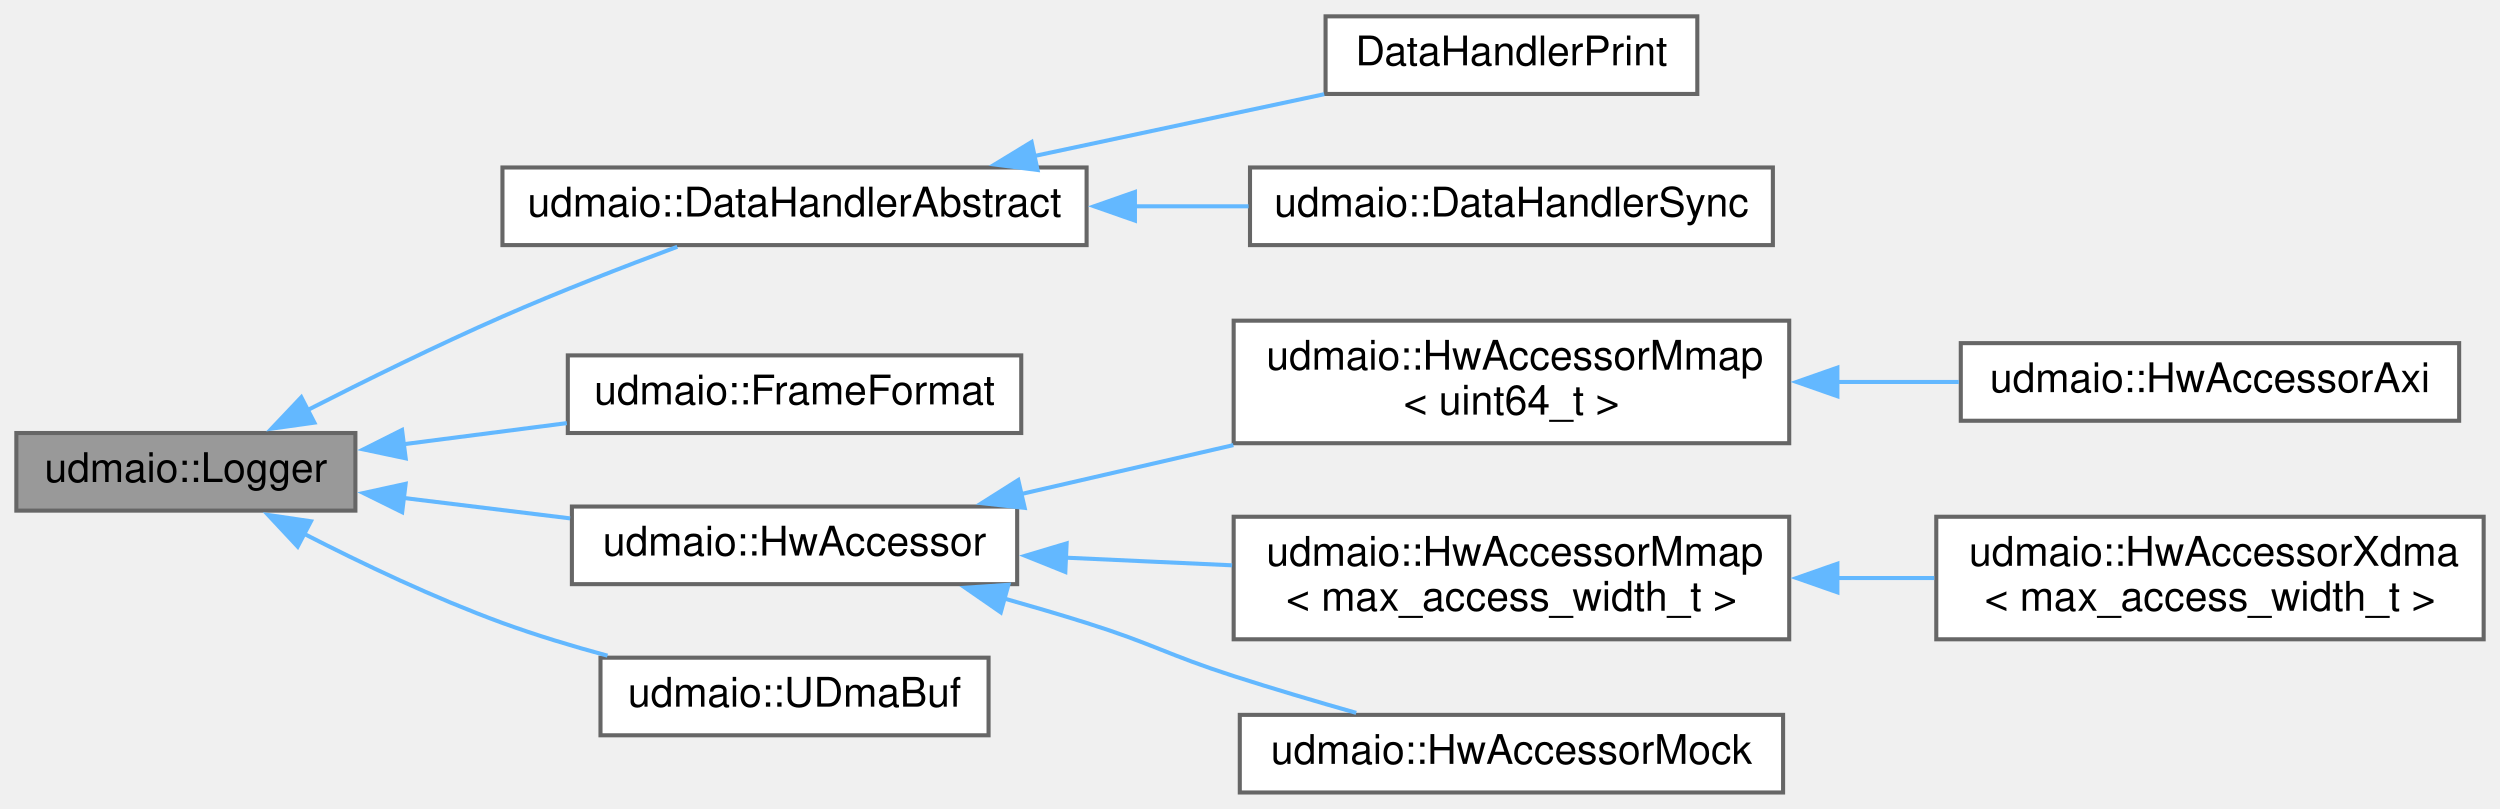
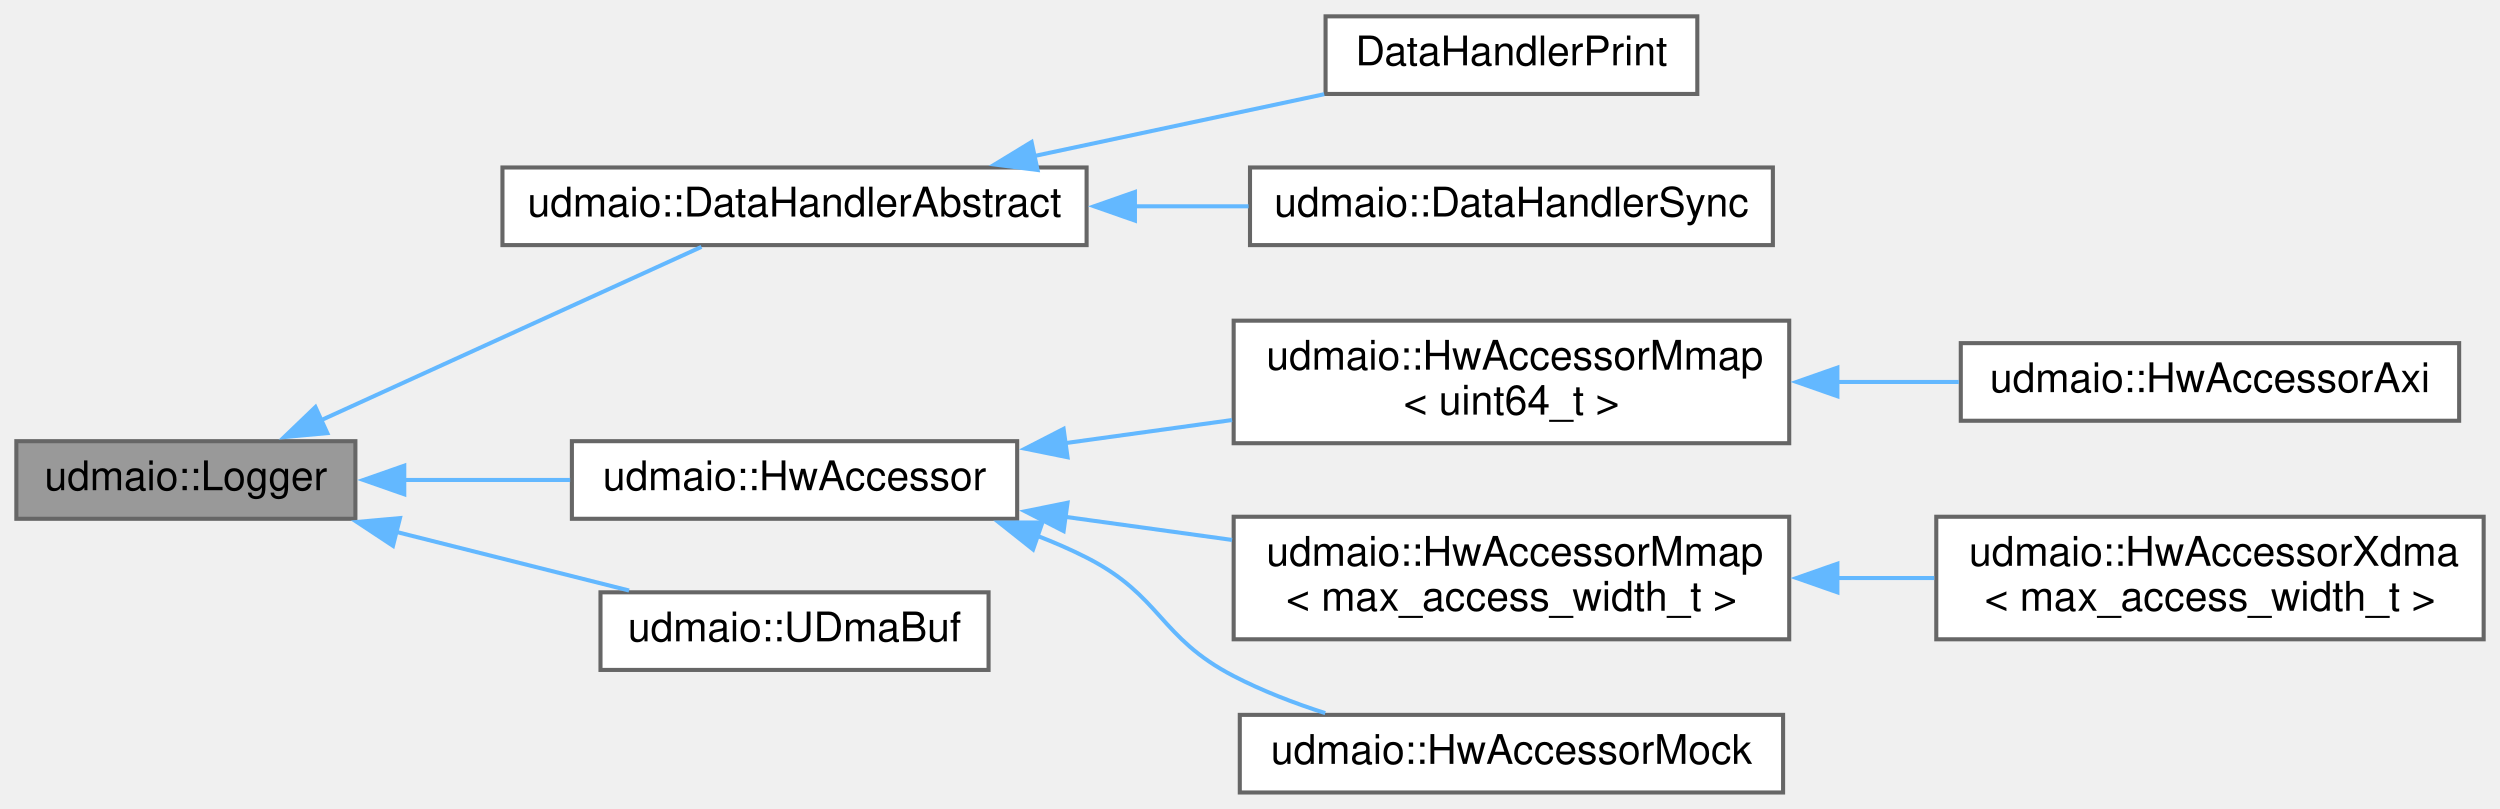
<svg xmlns="http://www.w3.org/2000/svg" xmlns:xlink="http://www.w3.org/1999/xlink" width="612pt" height="198pt" viewBox="0.00 0.00 612.00 198.00">
  <g id="graph0" class="graph" transform="scale(1 1) rotate(0) translate(4 194)">
    <g id="node1" class="node">
      <g id="a_node1">
        <a xlink:title=" ">
-           <polygon fill="#999999" stroke="#666666" points="83,-88 0,-88 0,-69 83,-69 83,-88" />
-           <text text-anchor="middle" x="41.5" y="-76" font-family="Helvetica,sans-Serif" font-size="10.00">udmaio::Logger</text>
+           <polygon fill="#999999" stroke="#666666" points="83,-86 0,-86 0,-67 83,-67 83,-86" />
+           <text text-anchor="middle" x="41.5" y="-74" font-family="Helvetica,sans-Serif" font-size="10.00">udmaio::Logger</text>
        </a>
      </g>
    </g>
    <g id="node2" class="node">
      <g id="a_node2">
        <a xlink:href="classudmaio_1_1_data_handler_abstract.html" target="_top" xlink:title="Base class to implement a DMA data reception handler.">
          <polygon fill="white" stroke="#666666" points="262,-153 119,-153 119,-134 262,-134 262,-153" />
          <text text-anchor="middle" x="190.5" y="-141" font-family="Helvetica,sans-Serif" font-size="10.00">udmaio::DataHandlerAbstract</text>
        </a>
      </g>
    </g>
    <g id="edge1" class="edge">
-       <path fill="none" stroke="#63b8ff" d="M71.28,-93.61C85.49,-100.86 102.98,-109.47 119,-116.5 132.92,-122.61 148.7,-128.72 161.8,-133.59" />
-       <polygon fill="#63b8ff" stroke="#63b8ff" points="72.96,-90.54 62.47,-89.07 69.76,-96.76 72.96,-90.54" />
+       <path fill="none" stroke="#63b8ff" d="M74.35,-91.02C102.58,-103.88 143.04,-122.32 167.72,-133.57" />
+       <polygon fill="#63b8ff" stroke="#63b8ff" points="76.12,-87.98 65.57,-87.01 73.22,-94.35 76.12,-87.98" />
    </g>
    <g id="node5" class="node">
      <g id="a_node5">
-         <a xlink:href="classudmaio_1_1_frame_format.html" target="_top" xlink:title=" ">
-           <polygon fill="white" stroke="#666666" points="246,-107 135,-107 135,-88 246,-88 246,-107" />
-           <text text-anchor="middle" x="190.5" y="-95" font-family="Helvetica,sans-Serif" font-size="10.00">udmaio::FrameFormat</text>
+         <a xlink:href="classudmaio_1_1_hw_accessor.html" target="_top" xlink:title="Base class for hardware access.">
+           <polygon fill="white" stroke="#666666" points="245,-86 136,-86 136,-67 245,-67 245,-86" />
+           <text text-anchor="middle" x="190.5" y="-74" font-family="Helvetica,sans-Serif" font-size="10.00">udmaio::HwAccessor</text>
        </a>
      </g>
    </g>
    <g id="edge4" class="edge">
-       <path fill="none" stroke="#63b8ff" d="M94.59,-85.23C107.61,-86.92 121.61,-88.73 134.76,-90.42" />
-       <polygon fill="#63b8ff" stroke="#63b8ff" points="95.31,-81.8 84.95,-83.99 94.42,-88.74 95.31,-81.8" />
+       <path fill="none" stroke="#63b8ff" d="M94.77,-76.5C108.01,-76.5 122.26,-76.5 135.57,-76.5" />
+       <polygon fill="#63b8ff" stroke="#63b8ff" points="94.96,-73 84.96,-76.5 94.96,-80 94.96,-73" />
    </g>
-     <g id="node6" class="node">
-       <g id="a_node6">
-         <a xlink:href="classudmaio_1_1_hw_accessor.html" target="_top" xlink:title="Base class for hardware access.">
-           <polygon fill="white" stroke="#666666" points="245,-70 136,-70 136,-51 245,-51 245,-70" />
-           <text text-anchor="middle" x="190.5" y="-58" font-family="Helvetica,sans-Serif" font-size="10.00">udmaio::HwAccessor</text>
+     <g id="node11" class="node">
+       <g id="a_node11">
+         <a xlink:href="classudmaio_1_1_u_dma_buf.html" target="_top" xlink:title="DMA data buffer accessed over AXI/UIO, implemented w/ udmabuf (see https://github....">
+           <polygon fill="white" stroke="#666666" points="238,-49 143,-49 143,-30 238,-30 238,-49" />
+           <text text-anchor="middle" x="190.5" y="-37" font-family="Helvetica,sans-Serif" font-size="10.00">udmaio::UDmaBuf</text>
        </a>
      </g>
    </g>
-     <g id="edge5" class="edge">
-       <path fill="none" stroke="#63b8ff" d="M94.77,-72.1C108.01,-70.48 122.26,-68.73 135.57,-67.1" />
-       <polygon fill="#63b8ff" stroke="#63b8ff" points="94.45,-68.61 84.95,-73.3 95.3,-75.56 94.45,-68.61" />
-     </g>
-     <g id="node12" class="node">
-       <g id="a_node12">
-         <a xlink:href="classudmaio_1_1_u_dma_buf.html" target="_top" xlink:title="DMA data buffer accessed over AXI/UIO, implemented w/ udmabuf (see https://github....">
-           <polygon fill="white" stroke="#666666" points="238,-33 143,-33 143,-14 238,-14 238,-33" />
-           <text text-anchor="middle" x="190.5" y="-21" font-family="Helvetica,sans-Serif" font-size="10.00">udmaio::UDmaBuf</text>
-         </a>
-       </g>
-     </g>
-     <g id="edge11" class="edge">
-       <path fill="none" stroke="#63b8ff" d="M70.42,-63.33C84.66,-56.02 102.44,-47.55 119,-41.5 127.19,-38.51 136.08,-35.82 144.71,-33.49" />
-       <polygon fill="#63b8ff" stroke="#63b8ff" points="68.87,-60.19 61.64,-67.93 72.12,-66.39 68.87,-60.19" />
+     <g id="edge10" class="edge">
+       <path fill="none" stroke="#63b8ff" d="M92.88,-63.82C111.55,-59.12 132.44,-53.86 150,-49.44" />
+       <polygon fill="#63b8ff" stroke="#63b8ff" points="92.2,-60.38 83.36,-66.22 93.91,-67.17 92.2,-60.38" />
    </g>
    <g id="node3" class="node">
      <g id="a_node3">
        <a xlink:href="class_data_handler_print.html" target="_top" xlink:title="DataHandler implementation that checks LFSR data and prints status / stats.">
          <polygon fill="white" stroke="#666666" points="411.5,-190 320.5,-190 320.5,-171 411.5,-171 411.5,-190" />
          <text text-anchor="middle" x="366" y="-178" font-family="Helvetica,sans-Serif" font-size="10.00">DataHandlerPrint</text>
        </a>
      </g>
    </g>
    <g id="edge2" class="edge">
      <path fill="none" stroke="#63b8ff" d="M249.07,-155.78C272.21,-160.71 298.49,-166.32 320.17,-170.94" />
      <polygon fill="#63b8ff" stroke="#63b8ff" points="249.99,-152.39 239.48,-153.73 248.53,-159.24 249.99,-152.39" />
    </g>
    <g id="node4" class="node">
      <g id="a_node4">
        <a xlink:href="classudmaio_1_1_data_handler_sync.html" target="_top" xlink:title="Synchronous data handler with blocking read interface.">
          <polygon fill="white" stroke="#666666" points="430,-153 302,-153 302,-134 430,-134 430,-153" />
          <text text-anchor="middle" x="366" y="-141" font-family="Helvetica,sans-Serif" font-size="10.00">udmaio::DataHandlerSync</text>
        </a>
      </g>
    </g>
    <g id="edge3" class="edge">
      <path fill="none" stroke="#63b8ff" d="M273.71,-143.5C283.1,-143.5 292.56,-143.5 301.65,-143.5" />
      <polygon fill="#63b8ff" stroke="#63b8ff" points="273.83,-140 263.83,-143.5 273.83,-147 273.83,-140" />
    </g>
-     <g id="node7" class="node">
-       <g id="a_node7">
+     <g id="node6" class="node">
+       <g id="a_node6">
        <a xlink:href="classudmaio_1_1_hw_accessor_mmap.html" target="_top" xlink:title=" ">
          <polygon fill="white" stroke="#666666" points="434,-115.5 298,-115.5 298,-85.5 434,-85.5 434,-115.5" />
          <text text-anchor="start" x="306" y="-103.5" font-family="Helvetica,sans-Serif" font-size="10.00">udmaio::HwAccessorMmap</text>
          <text text-anchor="middle" x="366" y="-92.5" font-family="Helvetica,sans-Serif" font-size="10.00">&lt; uint64_t &gt;</text>
        </a>
      </g>
    </g>
-     <g id="edge6" class="edge">
-       <path fill="none" stroke="#63b8ff" d="M245.92,-73.05C262.41,-76.85 280.72,-81.07 297.93,-85.04" />
-       <polygon fill="#63b8ff" stroke="#63b8ff" points="246.84,-69.67 236.31,-70.83 245.27,-76.49 246.84,-69.67" />
+     <g id="edge5" class="edge">
+       <path fill="none" stroke="#63b8ff" d="M256.52,-85.49C269.94,-87.35 284.11,-89.31 297.62,-91.18" />
+       <polygon fill="#63b8ff" stroke="#63b8ff" points="257.33,-82.07 246.94,-84.17 256.37,-89.01 257.33,-82.07" />
    </g>
-     <g id="node9" class="node">
-       <g id="a_node9">
+     <g id="node8" class="node">
+       <g id="a_node8">
        <a xlink:href="classudmaio_1_1_hw_accessor_mmap.html" target="_top" xlink:title=" ">
          <polygon fill="white" stroke="#666666" points="434,-67.5 298,-67.5 298,-37.5 434,-37.5 434,-67.5" />
          <text text-anchor="start" x="306" y="-55.5" font-family="Helvetica,sans-Serif" font-size="10.00">udmaio::HwAccessorMmap</text>
          <text text-anchor="middle" x="366" y="-44.5" font-family="Helvetica,sans-Serif" font-size="10.00">&lt; max_access_width_t &gt;</text>
        </a>
      </g>
    </g>
-     <g id="edge8" class="edge">
-       <path fill="none" stroke="#63b8ff" d="M256.92,-57.48C270.23,-56.87 284.25,-56.22 297.62,-55.61" />
-       <polygon fill="#63b8ff" stroke="#63b8ff" points="256.79,-53.99 246.96,-57.94 257.11,-60.98 256.79,-53.99" />
+     <g id="edge7" class="edge">
+       <path fill="none" stroke="#63b8ff" d="M256.52,-67.51C269.94,-65.65 284.11,-63.69 297.62,-61.82" />
+       <polygon fill="#63b8ff" stroke="#63b8ff" points="256.37,-63.99 246.94,-68.83 257.33,-70.93 256.37,-63.99" />
    </g>
-     <g id="node11" class="node">
-       <g id="a_node11">
+     <g id="node10" class="node">
+       <g id="a_node10">
        <a xlink:href="classudmaio_1_1_hw_accessor_mock.html" target="_top" xlink:title=" ">
          <polygon fill="white" stroke="#666666" points="432.5,-19 299.5,-19 299.5,0 432.5,0 432.5,-19" />
          <text text-anchor="middle" x="366" y="-7" font-family="Helvetica,sans-Serif" font-size="10.00">udmaio::HwAccessorMock</text>
        </a>
      </g>
    </g>
-     <g id="edge10" class="edge">
-       <path fill="none" stroke="#63b8ff" d="M241.54,-47.57C248.44,-45.62 255.41,-43.57 262,-41.5 278.23,-36.39 281.81,-33.71 298,-28.5 307.67,-25.39 318.2,-22.27 328,-19.49" />
-       <polygon fill="#63b8ff" stroke="#63b8ff" points="240.99,-44.09 232.28,-50.12 242.85,-50.84 240.99,-44.09" />
+     <g id="edge9" class="edge">
+       <path fill="none" stroke="#63b8ff" d="M249.77,-62.89C253.99,-61.27 258.11,-59.48 262,-57.5 280.31,-48.18 279.75,-37.94 298,-28.5 304.98,-24.89 312.74,-21.89 320.42,-19.42" />
+       <polygon fill="#63b8ff" stroke="#63b8ff" points="248.89,-59.49 240.59,-66.07 251.18,-66.1 248.89,-59.49" />
    </g>
-     <g id="node8" class="node">
-       <g id="a_node8">
+     <g id="node7" class="node">
+       <g id="a_node7">
        <a xlink:href="classudmaio_1_1_hw_accessor_axi.html" target="_top" xlink:title=" ">
          <polygon fill="white" stroke="#666666" points="598,-110 476,-110 476,-91 598,-91 598,-110" />
          <text text-anchor="middle" x="537" y="-98" font-family="Helvetica,sans-Serif" font-size="10.00">udmaio::HwAccessorAxi</text>
        </a>
      </g>
    </g>
-     <g id="edge7" class="edge">
+     <g id="edge6" class="edge">
      <path fill="none" stroke="#63b8ff" d="M445.56,-100.5C455.63,-100.5 465.81,-100.5 475.52,-100.5" />
      <polygon fill="#63b8ff" stroke="#63b8ff" points="445.79,-97 435.79,-100.5 445.79,-104 445.79,-97" />
    </g>
-     <g id="node10" class="node">
-       <g id="a_node10">
+     <g id="node9" class="node">
+       <g id="a_node9">
        <a xlink:href="classudmaio_1_1_hw_accessor_xdma.html" target="_top" xlink:title=" ">
          <polygon fill="white" stroke="#666666" points="604,-67.5 470,-67.5 470,-37.5 604,-37.5 604,-67.5" />
          <text text-anchor="start" x="478" y="-55.5" font-family="Helvetica,sans-Serif" font-size="10.00">udmaio::HwAccessorXdma</text>
          <text text-anchor="middle" x="537" y="-44.5" font-family="Helvetica,sans-Serif" font-size="10.00">&lt; max_access_width_t &gt;</text>
        </a>
      </g>
    </g>
-     <g id="edge9" class="edge">
+     <g id="edge8" class="edge">
      <path fill="none" stroke="#63b8ff" d="M445.53,-52.5C453.55,-52.5 461.64,-52.5 469.5,-52.5" />
      <polygon fill="#63b8ff" stroke="#63b8ff" points="445.79,-49 435.79,-52.5 445.79,-56 445.79,-49" />
    </g>
  </g>
</svg>
